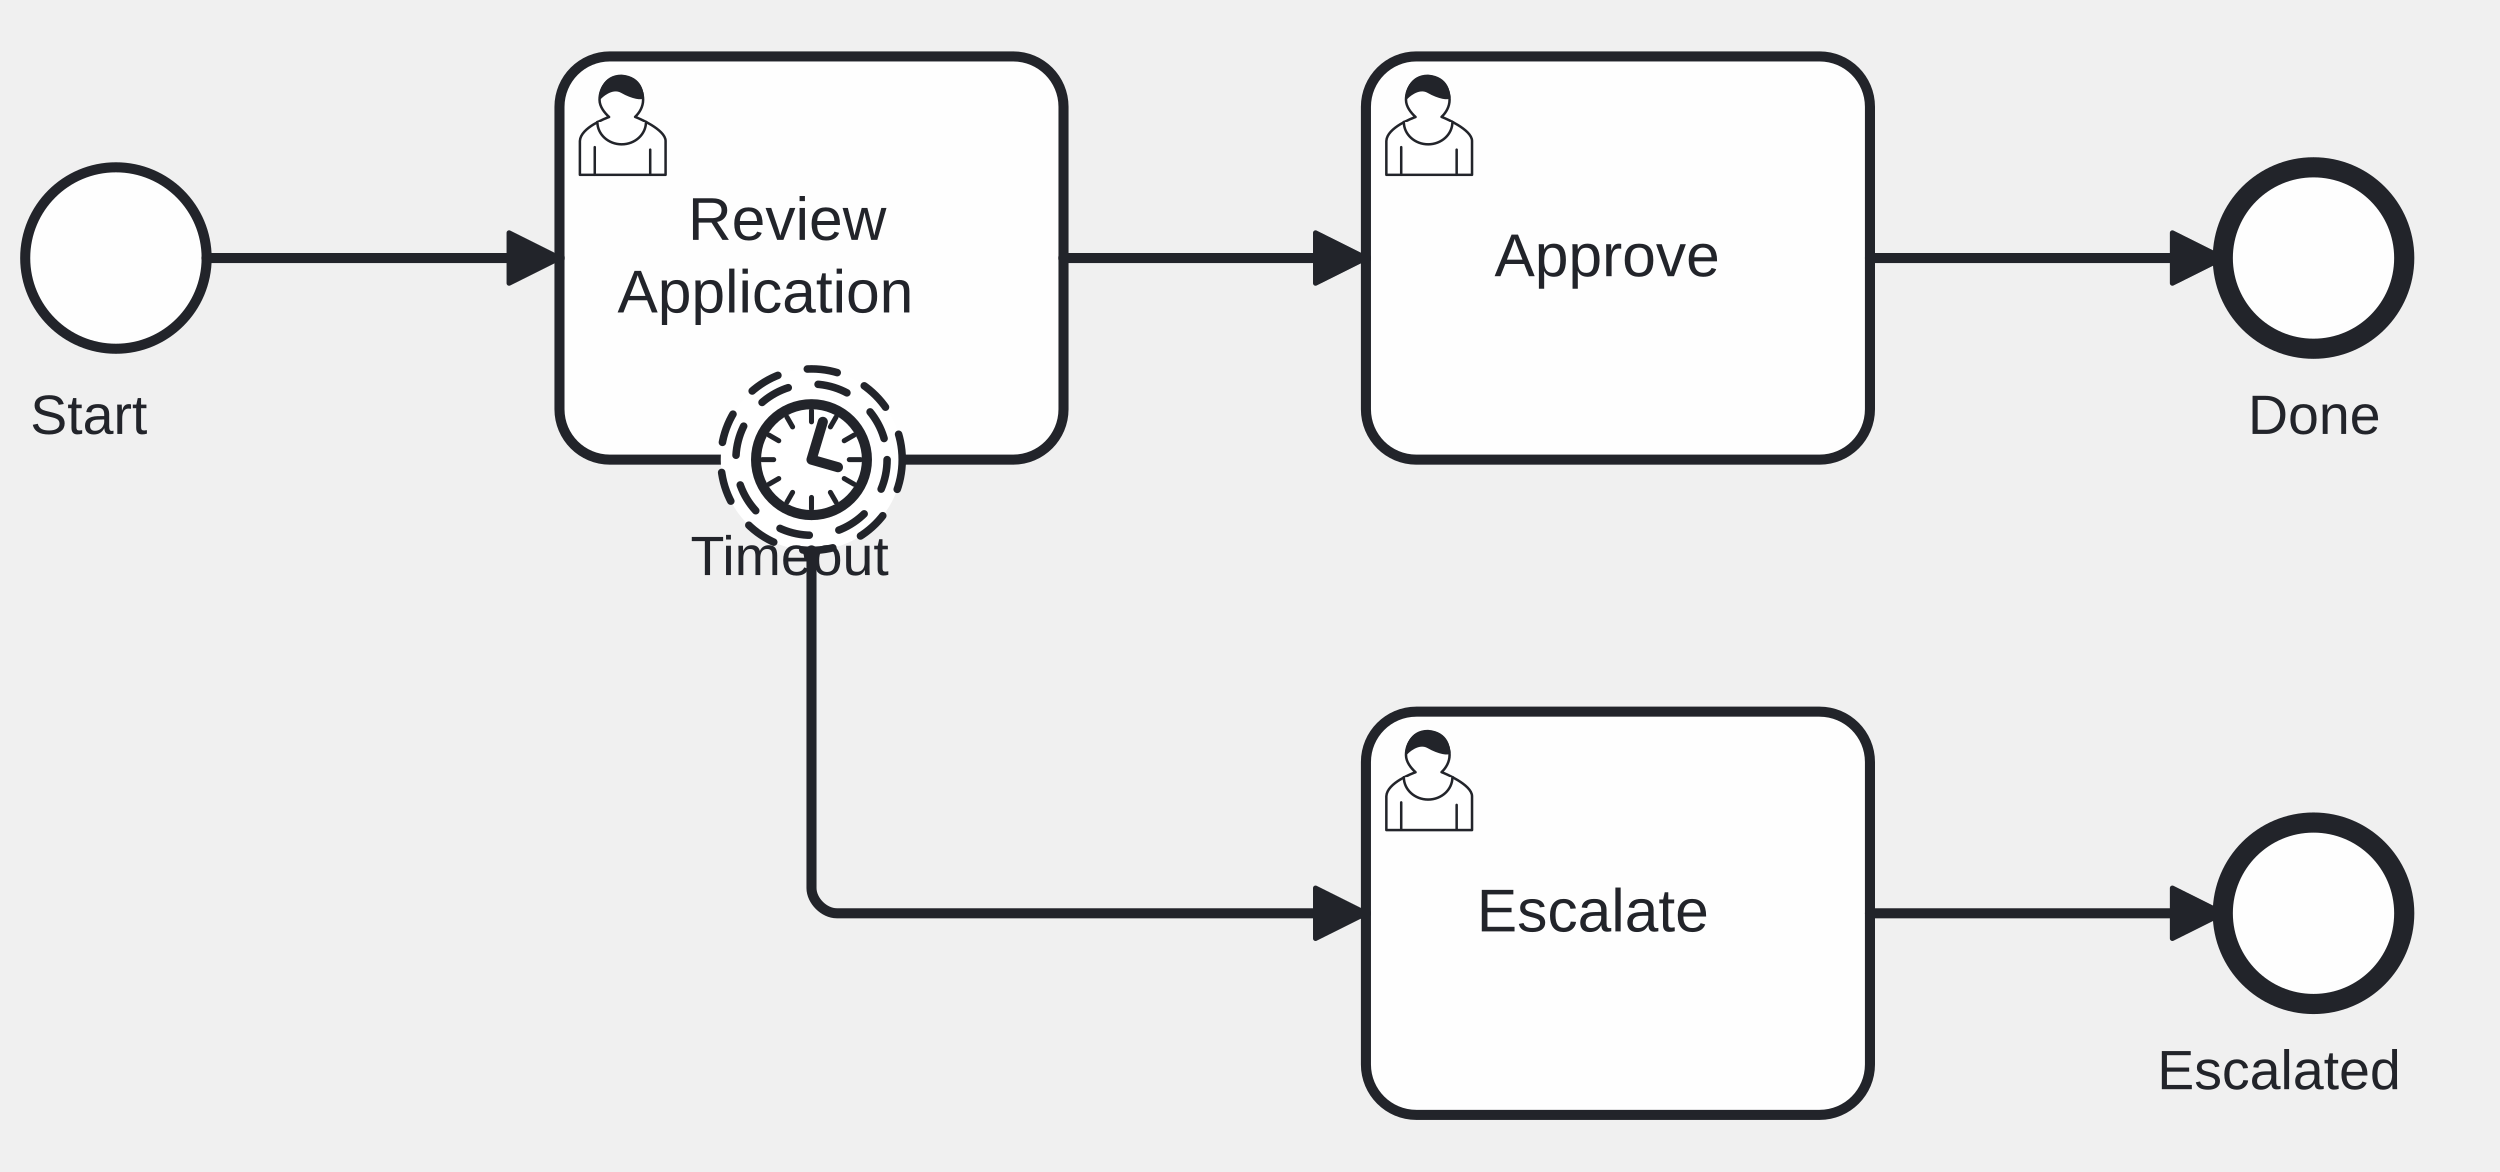
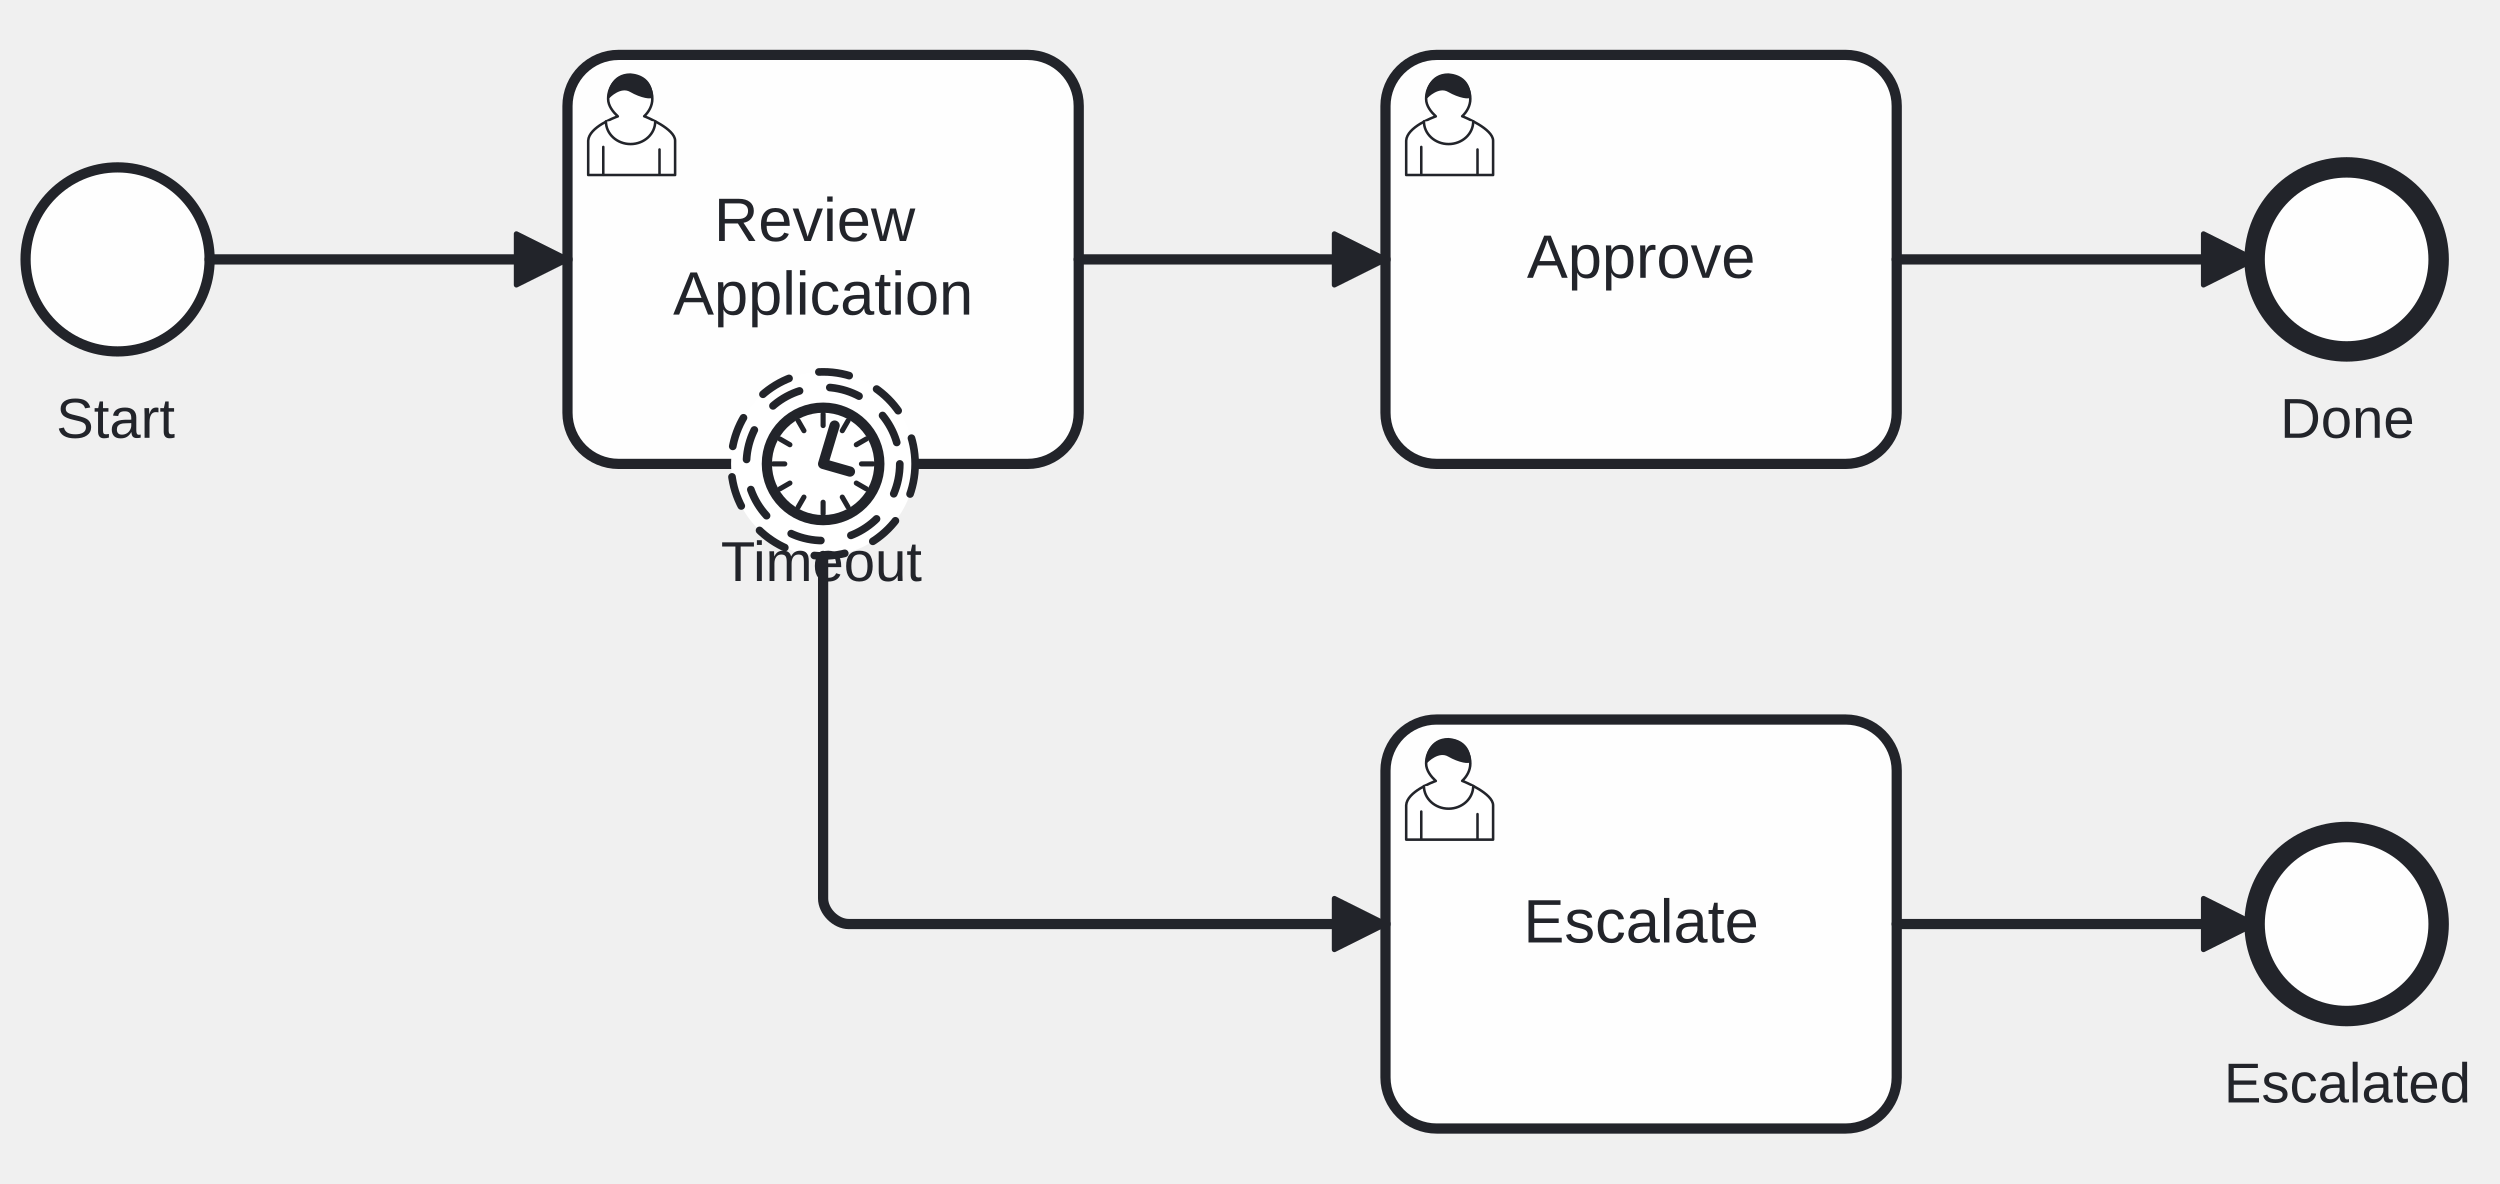
- <svg xmlns="http://www.w3.org/2000/svg" width="683" height="320" viewBox="187 100 496 220" version="1.1">
+ <svg xmlns="http://www.w3.org/2000/svg" width="676" height="320" viewBox="187 100 489 220" version="1.1">
  <g class="djs-group">
    <g class="djs-element djs-shape" data-element-id="Event_1mzoegj" style="display: block;" transform="translate(192, 127)">
      <g class="djs-visual">
        <circle cx="18" cy="18" r="18" style="stroke-linecap: round; stroke-linejoin: round; stroke: hsl(225, 10%, 15%); stroke-width: 2px; fill: white; fill-opacity: 0.95;" />
      </g>
      <rect style="fill: none; stroke-opacity: 0; stroke: white; stroke-width: 15px;" class="djs-hit djs-hit-all" x="0" y="0" width="36" height="36" />
      <circle cx="18" cy="18" r="23" style="fill: none;" class="djs-outline" />
    </g>
  </g>
  <g class="djs-group">
    <g class="djs-element djs-shape" data-element-id="Activity_1betloc" style="display: block;" transform="translate(298, 105)">
      <g class="djs-visual">
        <rect x="0" y="0" width="100" height="80" rx="10" ry="10" style="stroke-linecap: round; stroke-linejoin: round; stroke: hsl(225, 10%, 15%); stroke-width: 2px; fill: white; fill-opacity: 0.95;" />
        <text style="font-family: Arial, sans-serif; font-size: 12px; font-weight: normal; fill: hsl(225, 10%, 15%);" lineHeight="1.2" class="djs-label">
-           <tspan x="25.5" y="36.4">Review </tspan>
-           <tspan x="11.5" y="50.8">Application</tspan>
+           <tspan x="28.664" y="36.4">Review </tspan>
+           <tspan x="20.654" y="50.8">Application</tspan>
        </text>
        <path style="fill: white; stroke-linecap: round; stroke-linejoin: round; stroke: hsl(225, 10%, 15%); stroke-width: 0.5px;" d="m 15,12 c 0.909,-0.845 1.594,-2.049 1.594,-3.385 0,-2.554 -1.805,-4.622 -4.357,-4.622 -2.552,0 -4.288,2.068 -4.288,4.622 0,1.348 0.974,2.562 1.896,3.405 -0.529,0.187 -5.669,2.097 -5.794,4.756 v 6.718 h 17 v -6.718 c 0,-2.298 -5.528,-4.595 -6.051,-4.776 zm -8,6 l 0,5.5 m 11,0 l 0,-5" />
        <path style="fill: white; stroke-linecap: round; stroke-linejoin: round; stroke: hsl(225, 10%, 15%); stroke-width: 0.5px;" d="m 15,12 m 2.162,1.009 c 0,2.447 -2.158,4.431 -4.821,4.431 -2.665,0 -4.822,-1.981 -4.822,-4.431 " />
        <path style="fill: hsl(225, 10%, 15%); stroke-linecap: round; stroke-linejoin: round; stroke: hsl(225, 10%, 15%); stroke-width: 0.5px;" d="m 15,12 m -6.9,-3.80 c 0,0 2.251,-2.358 4.274,-1.177 2.024,1.181 4.221,1.537 4.124,0.965 -0.098,-0.57 -0.117,-3.791 -4.191,-4.136 -3.575,0.001 -4.208,3.367 -4.207,4.348 z" />
      </g>
      <rect style="fill: none; stroke-opacity: 0; stroke: white; stroke-width: 15px;" class="djs-hit djs-hit-all" x="0" y="0" width="100" height="80" />
      <rect x="-5" y="-5" rx="14" width="110" height="90" style="fill: none;" class="djs-outline" />
    </g>
  </g>
  <g class="djs-group">
    <g class="djs-element djs-shape" data-element-id="Event_1d7wnd9" style="display: block;" transform="translate(628, 127)">
      <g class="djs-visual">
        <circle cx="18" cy="18" r="18" style="stroke-linecap: round; stroke-linejoin: round; stroke: hsl(225, 10%, 15%); stroke-width: 4px; fill: white; fill-opacity: 0.95;" />
      </g>
      <rect style="fill: none; stroke-opacity: 0; stroke: white; stroke-width: 15px;" class="djs-hit djs-hit-all" x="0" y="0" width="36" height="36" />
      <circle cx="18" cy="18" r="24" style="fill: none;" class="djs-outline" />
    </g>
  </g>
  <g class="djs-group">
    <g class="djs-element djs-shape" data-element-id="Activity_0af6hcw" style="display: block;" transform="translate(458, 105)">
      <g class="djs-visual">
        <rect x="0" y="0" width="100" height="80" rx="10" ry="10" style="stroke-linecap: round; stroke-linejoin: round; stroke: hsl(225, 10%, 15%); stroke-width: 2px; fill: white; fill-opacity: 0.95;" />
        <text style="font-family: Arial, sans-serif; font-size: 12px; font-weight: normal; fill: hsl(225, 10%, 15%);" lineHeight="1.2" class="djs-label">
-           <tspan x="25.5" y="43.6">Approve</tspan>
+           <tspan x="27.656" y="43.6">Approve</tspan>
        </text>
        <path style="fill: white; stroke-linecap: round; stroke-linejoin: round; stroke: hsl(225, 10%, 15%); stroke-width: 0.5px;" d="m 15,12 c 0.909,-0.845 1.594,-2.049 1.594,-3.385 0,-2.554 -1.805,-4.622 -4.357,-4.622 -2.552,0 -4.288,2.068 -4.288,4.622 0,1.348 0.974,2.562 1.896,3.405 -0.529,0.187 -5.669,2.097 -5.794,4.756 v 6.718 h 17 v -6.718 c 0,-2.298 -5.528,-4.595 -6.051,-4.776 zm -8,6 l 0,5.5 m 11,0 l 0,-5" />
        <path style="fill: white; stroke-linecap: round; stroke-linejoin: round; stroke: hsl(225, 10%, 15%); stroke-width: 0.5px;" d="m 15,12 m 2.162,1.009 c 0,2.447 -2.158,4.431 -4.821,4.431 -2.665,0 -4.822,-1.981 -4.822,-4.431 " />
        <path style="fill: hsl(225, 10%, 15%); stroke-linecap: round; stroke-linejoin: round; stroke: hsl(225, 10%, 15%); stroke-width: 0.5px;" d="m 15,12 m -6.9,-3.80 c 0,0 2.251,-2.358 4.274,-1.177 2.024,1.181 4.221,1.537 4.124,0.965 -0.098,-0.57 -0.117,-3.791 -4.191,-4.136 -3.575,0.001 -4.208,3.367 -4.207,4.348 z" />
      </g>
      <rect style="fill: none; stroke-opacity: 0; stroke: white; stroke-width: 15px;" class="djs-hit djs-hit-all" x="0" y="0" width="100" height="80" />
      <rect x="-5" y="-5" rx="14" width="110" height="90" style="fill: none;" class="djs-outline" />
    </g>
  </g>
  <g class="djs-group">
    <g class="djs-element djs-shape" data-element-id="Activity_1wslow0" style="display: block;" transform="translate(458, 235)">
      <g class="djs-visual">
        <rect x="0" y="0" width="100" height="80" rx="10" ry="10" style="stroke-linecap: round; stroke-linejoin: round; stroke: hsl(225, 10%, 15%); stroke-width: 2px; fill: white; fill-opacity: 0.95;" />
        <text style="font-family: Arial, sans-serif; font-size: 12px; font-weight: normal; fill: hsl(225, 10%, 15%);" lineHeight="1.2" class="djs-label">
-           <tspan x="22" y="43.6">Escalate</tspan>
+           <tspan x="26.99" y="43.6">Escalate</tspan>
        </text>
        <path style="fill: white; stroke-linecap: round; stroke-linejoin: round; stroke: hsl(225, 10%, 15%); stroke-width: 0.5px;" d="m 15,12 c 0.909,-0.845 1.594,-2.049 1.594,-3.385 0,-2.554 -1.805,-4.622 -4.357,-4.622 -2.552,0 -4.288,2.068 -4.288,4.622 0,1.348 0.974,2.562 1.896,3.405 -0.529,0.187 -5.669,2.097 -5.794,4.756 v 6.718 h 17 v -6.718 c 0,-2.298 -5.528,-4.595 -6.051,-4.776 zm -8,6 l 0,5.5 m 11,0 l 0,-5" />
        <path style="fill: white; stroke-linecap: round; stroke-linejoin: round; stroke: hsl(225, 10%, 15%); stroke-width: 0.5px;" d="m 15,12 m 2.162,1.009 c 0,2.447 -2.158,4.431 -4.821,4.431 -2.665,0 -4.822,-1.981 -4.822,-4.431 " />
        <path style="fill: hsl(225, 10%, 15%); stroke-linecap: round; stroke-linejoin: round; stroke: hsl(225, 10%, 15%); stroke-width: 0.5px;" d="m 15,12 m -6.9,-3.80 c 0,0 2.251,-2.358 4.274,-1.177 2.024,1.181 4.221,1.537 4.124,0.965 -0.098,-0.57 -0.117,-3.791 -4.191,-4.136 -3.575,0.001 -4.208,3.367 -4.207,4.348 z" />
      </g>
      <rect style="fill: none; stroke-opacity: 0; stroke: white; stroke-width: 15px;" class="djs-hit djs-hit-all" x="0" y="0" width="100" height="80" />
      <rect x="-5" y="-5" rx="14" width="110" height="90" style="fill: none;" class="djs-outline" />
    </g>
  </g>
  <g class="djs-group">
    <g class="djs-element djs-shape" data-element-id="Event_0tvw53g" style="display: block;" transform="translate(628, 257)">
      <g class="djs-visual">
        <circle cx="18" cy="18" r="18" style="stroke-linecap: round; stroke-linejoin: round; stroke: hsl(225, 10%, 15%); stroke-width: 4px; fill: white; fill-opacity: 0.95;" />
      </g>
      <rect style="fill: none; stroke-opacity: 0; stroke: white; stroke-width: 15px;" class="djs-hit djs-hit-all" x="0" y="0" width="36" height="36" />
      <circle cx="18" cy="18" r="24" style="fill: none;" class="djs-outline" />
    </g>
  </g>
  <g class="djs-group">
    <g class="djs-element djs-shape" data-element-id="Event_1w9t4mj" style="display: block;" transform="translate(330, 167)">
      <g class="djs-visual">
        <circle cx="18" cy="18" r="18" style="stroke-linecap: round; stroke-linejoin: round; stroke: hsl(225, 10%, 15%); stroke-width: 1.5px; fill: white; fill-opacity: 1; stroke-dasharray: 6;" />
        <circle cx="18" cy="18" r="15" style="stroke-linecap: round; stroke-linejoin: round; stroke: hsl(225, 10%, 15%); stroke-width: 1.5px; fill: none; fill-opacity: 1; stroke-dasharray: 6;" />
        <circle cx="18" cy="18" r="11" style="stroke-linecap: round; stroke-linejoin: round; stroke: hsl(225, 10%, 15%); stroke-width: 2px; fill: white;" />
        <path style="fill: none; stroke-linecap: round; stroke-linejoin: round; stroke: hsl(225, 10%, 15%); stroke-width: 2px;" d="M 18,18 l 2.25,-7.5 m -2.25,7.5 l 5.25,1.5 " />
        <path style="fill: none; stroke-linecap: round; stroke-linejoin: round; stroke: hsl(225, 10%, 15%); stroke-width: 1px;" transform="rotate(0,18,18)" d="M 18,18 m 0,7.5 l -0,2.25 " />
        <path style="fill: none; stroke-linecap: round; stroke-linejoin: round; stroke: hsl(225, 10%, 15%); stroke-width: 1px;" transform="rotate(30,18,18)" d="M 18,18 m 0,7.5 l -0,2.25 " />
        <path style="fill: none; stroke-linecap: round; stroke-linejoin: round; stroke: hsl(225, 10%, 15%); stroke-width: 1px;" transform="rotate(60,18,18)" d="M 18,18 m 0,7.5 l -0,2.25 " />
        <path style="fill: none; stroke-linecap: round; stroke-linejoin: round; stroke: hsl(225, 10%, 15%); stroke-width: 1px;" transform="rotate(90,18,18)" d="M 18,18 m 0,7.5 l -0,2.25 " />
        <path style="fill: none; stroke-linecap: round; stroke-linejoin: round; stroke: hsl(225, 10%, 15%); stroke-width: 1px;" transform="rotate(120,18,18)" d="M 18,18 m 0,7.5 l -0,2.25 " />
        <path style="fill: none; stroke-linecap: round; stroke-linejoin: round; stroke: hsl(225, 10%, 15%); stroke-width: 1px;" transform="rotate(150,18,18)" d="M 18,18 m 0,7.5 l -0,2.25 " />
        <path style="fill: none; stroke-linecap: round; stroke-linejoin: round; stroke: hsl(225, 10%, 15%); stroke-width: 1px;" transform="rotate(180,18,18)" d="M 18,18 m 0,7.5 l -0,2.25 " />
        <path style="fill: none; stroke-linecap: round; stroke-linejoin: round; stroke: hsl(225, 10%, 15%); stroke-width: 1px;" transform="rotate(210,18,18)" d="M 18,18 m 0,7.5 l -0,2.25 " />
        <path style="fill: none; stroke-linecap: round; stroke-linejoin: round; stroke: hsl(225, 10%, 15%); stroke-width: 1px;" transform="rotate(240,18,18)" d="M 18,18 m 0,7.5 l -0,2.25 " />
        <path style="fill: none; stroke-linecap: round; stroke-linejoin: round; stroke: hsl(225, 10%, 15%); stroke-width: 1px;" transform="rotate(270,18,18)" d="M 18,18 m 0,7.5 l -0,2.25 " />
        <path style="fill: none; stroke-linecap: round; stroke-linejoin: round; stroke: hsl(225, 10%, 15%); stroke-width: 1px;" transform="rotate(300,18,18)" d="M 18,18 m 0,7.5 l -0,2.25 " />
        <path style="fill: none; stroke-linecap: round; stroke-linejoin: round; stroke: hsl(225, 10%, 15%); stroke-width: 1px;" transform="rotate(330,18,18)" d="M 18,18 m 0,7.5 l -0,2.25 " />
      </g>
      <rect style="fill: none; stroke-opacity: 0; stroke: white; stroke-width: 15px;" class="djs-hit djs-hit-all" x="0" y="0" width="36" height="36" />
      <circle cx="18" cy="18" r="23" style="fill: none;" class="djs-outline" />
    </g>
  </g>
  <g class="djs-group">
    <g class="djs-element djs-connection" data-element-id="Flow_0wrdu82" style="display: block;">
      <g class="djs-visual">
        <defs>
-           <marker id="marker-cbdrq5hxwesh0ybk5q9208tgq" viewBox="0 0 20 20" refX="11" refY="10" markerWidth="10" markerHeight="10" orient="auto">
-             <path d="M 1 5 L 11 10 L 1 15 Z" style="stroke-linecap: round; stroke-linejoin: round; stroke: hsl(225, 10%, 15%); stroke-width: 1px; fill: hsl(225, 10%, 15%);" />
-           </marker>
-         </defs>
-         <path style="fill: none; stroke-linecap: round; stroke-linejoin: round; stroke: hsl(225, 10%, 15%); stroke-width: 2px; marker-end: url(#marker-cbdrq5hxwesh0ybk5q9208tgq);" data-corner-radius="5" d="M228,145L298,145" />
+           <marker id="marker-580viq60yblsrt0llnlpc3b2l" viewBox="0 0 20 20" refX="11" refY="10" markerWidth="10" markerHeight="10" orient="auto">
+             <path d="M 1 5 L 11 10 L 1 15 Z" style="stroke-linecap: round; stroke-linejoin: round; stroke: hsl(225, 10%, 15%); stroke-width: 1px; fill: hsl(225, 10%, 15%);" />
+           </marker>
+         </defs>
+         <path style="fill: none; stroke-linecap: round; stroke-linejoin: round; stroke: hsl(225, 10%, 15%); stroke-width: 2px; marker-end: url(#marker-580viq60yblsrt0llnlpc3b2l);" data-corner-radius="5" d="M228,145L298,145" />
      </g>
      <path d="M228,145L298,145" style="fill: none; stroke-opacity: 0; stroke: white; stroke-width: 15px;" class="djs-hit djs-hit-stroke" />
      <rect x="223" y="140" rx="4" width="80" height="10" style="fill: none;" class="djs-outline" />
    </g>
  </g>
  <g class="djs-group">
    <g class="djs-element djs-connection" data-element-id="Flow_1idcia8" style="display: block;">
      <g class="djs-visual">
        <defs>
-           <marker id="marker-8bjtmiy6mi01drrn0r88kzfan" viewBox="0 0 20 20" refX="11" refY="10" markerWidth="10" markerHeight="10" orient="auto">
-             <path d="M 1 5 L 11 10 L 1 15 Z" style="stroke-linecap: round; stroke-linejoin: round; stroke: hsl(225, 10%, 15%); stroke-width: 1px; fill: hsl(225, 10%, 15%);" />
-           </marker>
-         </defs>
-         <path style="fill: none; stroke-linecap: round; stroke-linejoin: round; stroke: hsl(225, 10%, 15%); stroke-width: 2px; marker-end: url(#marker-8bjtmiy6mi01drrn0r88kzfan);" data-corner-radius="5" d="M398,145L458,145" />
+           <marker id="marker-carv98hjoy58nyhsf8tpod866" viewBox="0 0 20 20" refX="11" refY="10" markerWidth="10" markerHeight="10" orient="auto">
+             <path d="M 1 5 L 11 10 L 1 15 Z" style="stroke-linecap: round; stroke-linejoin: round; stroke: hsl(225, 10%, 15%); stroke-width: 1px; fill: hsl(225, 10%, 15%);" />
+           </marker>
+         </defs>
+         <path style="fill: none; stroke-linecap: round; stroke-linejoin: round; stroke: hsl(225, 10%, 15%); stroke-width: 2px; marker-end: url(#marker-carv98hjoy58nyhsf8tpod866);" data-corner-radius="5" d="M398,145L458,145" />
      </g>
      <path d="M398,145L458,145" style="fill: none; stroke-opacity: 0; stroke: white; stroke-width: 15px;" class="djs-hit djs-hit-stroke" />
      <rect x="393" y="140" rx="4" width="70" height="10" style="fill: none;" class="djs-outline" />
    </g>
  </g>
  <g class="djs-group">
    <g class="djs-element djs-connection" data-element-id="Flow_17yzi6f" style="display: block;">
      <g class="djs-visual">
        <defs>
-           <marker id="marker-3ltgjl9cnpyllxenbw5np8tuq" viewBox="0 0 20 20" refX="11" refY="10" markerWidth="10" markerHeight="10" orient="auto">
-             <path d="M 1 5 L 11 10 L 1 15 Z" style="stroke-linecap: round; stroke-linejoin: round; stroke: hsl(225, 10%, 15%); stroke-width: 1px; fill: hsl(225, 10%, 15%);" />
-           </marker>
-         </defs>
-         <path style="fill: none; stroke-linecap: round; stroke-linejoin: round; stroke: hsl(225, 10%, 15%); stroke-width: 2px; marker-end: url(#marker-3ltgjl9cnpyllxenbw5np8tuq);" data-corner-radius="5" d="M558,145L628,145" />
+           <marker id="marker-8zhw5tiia10it6hbr4x5s0rft" viewBox="0 0 20 20" refX="11" refY="10" markerWidth="10" markerHeight="10" orient="auto">
+             <path d="M 1 5 L 11 10 L 1 15 Z" style="stroke-linecap: round; stroke-linejoin: round; stroke: hsl(225, 10%, 15%); stroke-width: 1px; fill: hsl(225, 10%, 15%);" />
+           </marker>
+         </defs>
+         <path style="fill: none; stroke-linecap: round; stroke-linejoin: round; stroke: hsl(225, 10%, 15%); stroke-width: 2px; marker-end: url(#marker-8zhw5tiia10it6hbr4x5s0rft);" data-corner-radius="5" d="M558,145L628,145" />
      </g>
      <path d="M558,145L628,145" style="fill: none; stroke-opacity: 0; stroke: white; stroke-width: 15px;" class="djs-hit djs-hit-stroke" />
      <rect x="553" y="140" rx="4" width="80" height="10" style="fill: none;" class="djs-outline" />
    </g>
  </g>
  <g class="djs-group">
    <g class="djs-element djs-connection" data-element-id="Flow_07ye61t" style="display: block;">
      <g class="djs-visual">
        <defs>
-           <marker id="marker-ehiepomfhr1smqnjjr0e92irl" viewBox="0 0 20 20" refX="11" refY="10" markerWidth="10" markerHeight="10" orient="auto">
-             <path d="M 1 5 L 11 10 L 1 15 Z" style="stroke-linecap: round; stroke-linejoin: round; stroke: hsl(225, 10%, 15%); stroke-width: 1px; fill: hsl(225, 10%, 15%);" />
-           </marker>
-         </defs>
-         <path style="fill: none; stroke-linecap: round; stroke-linejoin: round; stroke: hsl(225, 10%, 15%); stroke-width: 2px; marker-end: url(#marker-ehiepomfhr1smqnjjr0e92irl);" data-corner-radius="5" d="M348,203L348,270C348,272.5,350.5,275,353,275L458,275" />
+           <marker id="marker-8awgp49o8rph17zx0ruotk4qn" viewBox="0 0 20 20" refX="11" refY="10" markerWidth="10" markerHeight="10" orient="auto">
+             <path d="M 1 5 L 11 10 L 1 15 Z" style="stroke-linecap: round; stroke-linejoin: round; stroke: hsl(225, 10%, 15%); stroke-width: 1px; fill: hsl(225, 10%, 15%);" />
+           </marker>
+         </defs>
+         <path style="fill: none; stroke-linecap: round; stroke-linejoin: round; stroke: hsl(225, 10%, 15%); stroke-width: 2px; marker-end: url(#marker-8awgp49o8rph17zx0ruotk4qn);" data-corner-radius="5" d="M348,203L348,270C348,272.5,350.5,275,353,275L458,275" />
      </g>
      <path d="M348,203L348,275L458,275" style="fill: none; stroke-opacity: 0; stroke: white; stroke-width: 15px;" class="djs-hit djs-hit-stroke" />
      <rect x="343" y="198" rx="4" width="120" height="82" style="fill: none;" class="djs-outline" />
    </g>
  </g>
  <g class="djs-group">
    <g class="djs-element djs-connection" data-element-id="Flow_01lbwye" style="display: block;">
      <g class="djs-visual">
        <defs>
-           <marker id="marker-1ytakpzu3qca2ho5lrt1jx67j" viewBox="0 0 20 20" refX="11" refY="10" markerWidth="10" markerHeight="10" orient="auto">
-             <path d="M 1 5 L 11 10 L 1 15 Z" style="stroke-linecap: round; stroke-linejoin: round; stroke: hsl(225, 10%, 15%); stroke-width: 1px; fill: hsl(225, 10%, 15%);" />
-           </marker>
-         </defs>
-         <path style="fill: none; stroke-linecap: round; stroke-linejoin: round; stroke: hsl(225, 10%, 15%); stroke-width: 2px; marker-end: url(#marker-1ytakpzu3qca2ho5lrt1jx67j);" data-corner-radius="5" d="M558,275L628,275" />
+           <marker id="marker-0fuf3bwfszvdaw1a9c62iv8so" viewBox="0 0 20 20" refX="11" refY="10" markerWidth="10" markerHeight="10" orient="auto">
+             <path d="M 1 5 L 11 10 L 1 15 Z" style="stroke-linecap: round; stroke-linejoin: round; stroke: hsl(225, 10%, 15%); stroke-width: 1px; fill: hsl(225, 10%, 15%);" />
+           </marker>
+         </defs>
+         <path style="fill: none; stroke-linecap: round; stroke-linejoin: round; stroke: hsl(225, 10%, 15%); stroke-width: 2px; marker-end: url(#marker-0fuf3bwfszvdaw1a9c62iv8so);" data-corner-radius="5" d="M558,275L628,275" />
      </g>
      <path d="M558,275L628,275" style="fill: none; stroke-opacity: 0; stroke: white; stroke-width: 15px;" class="djs-hit djs-hit-stroke" />
      <rect x="553" y="270" rx="4" width="80" height="10" style="fill: none;" class="djs-outline" />
    </g>
  </g>
  <g class="djs-group">
-     <g class="djs-element djs-shape" data-element-id="Event_1mzoegj_label" style="display: block;" transform="translate(193, 170)">
+     <g class="djs-element djs-shape" data-element-id="Event_1mzoegj_label" style="display: block;" transform="translate(198, 170)">
      <g class="djs-visual">
        <text style="font-family: Arial, sans-serif; font-size: 11px; font-weight: normal; fill: hsl(225, 10%, 15%);" lineHeight="1.2" class="djs-label">
          <tspan x="0" y="9.9">Start</tspan>
        </text>
      </g>
-       <rect style="fill: none; stroke-opacity: 0; stroke: white; stroke-width: 15px;" class="djs-hit djs-hit-all" x="0" y="0" width="35" height="14" />
-       <rect x="-5" y="-5" rx="4" width="45" height="24" style="fill: none;" class="djs-outline" />
+       <rect style="fill: none; stroke-opacity: 0; stroke: white; stroke-width: 15px;" class="djs-hit djs-hit-all" x="0" y="0" width="24" height="14" />
+       <rect x="-5" y="-5" rx="4" width="34" height="24" style="fill: none;" class="djs-outline" />
    </g>
  </g>
  <g class="djs-group">
    <g class="djs-element djs-shape" data-element-id="Event_1d7wnd9_label" style="display: block;" transform="translate(633, 170)">
      <g class="djs-visual">
        <text style="font-family: Arial, sans-serif; font-size: 11px; font-weight: normal; fill: hsl(225, 10%, 15%);" lineHeight="1.2" class="djs-label">
          <tspan x="0" y="9.9">Done</tspan>
        </text>
      </g>
-       <rect style="fill: none; stroke-opacity: 0; stroke: white; stroke-width: 15px;" class="djs-hit djs-hit-all" x="0" y="0" width="28" height="14" />
-       <rect x="-5" y="-5" rx="4" width="38" height="24" style="fill: none;" class="djs-outline" />
-     </g>
-   </g>
-   <g class="djs-group">
-     <g class="djs-element djs-shape" data-element-id="Event_0tvw53g_label" style="display: block;" transform="translate(615, 300)">
+       <rect style="fill: none; stroke-opacity: 0; stroke: white; stroke-width: 15px;" class="djs-hit djs-hit-all" x="0" y="0" width="27" height="14" />
+       <rect x="-5" y="-5" rx="4" width="37" height="24" style="fill: none;" class="djs-outline" />
+     </g>
+   </g>
+   <g class="djs-group">
+     <g class="djs-element djs-shape" data-element-id="Event_0tvw53g_label" style="display: block;" transform="translate(622, 300)">
      <g class="djs-visual">
        <text style="font-family: Arial, sans-serif; font-size: 11px; font-weight: normal; fill: hsl(225, 10%, 15%);" lineHeight="1.2" class="djs-label">
          <tspan x="0" y="9.9">Escalated</tspan>
-         </text>
-       </g>
-       <rect style="fill: none; stroke-opacity: 0; stroke: white; stroke-width: 15px;" class="djs-hit djs-hit-all" x="0" y="0" width="63" height="14" />
-       <rect x="-5" y="-5" rx="4" width="73" height="24" style="fill: none;" class="djs-outline" />
-     </g>
-   </g>
-   <g class="djs-group">
-     <g class="djs-element djs-shape" data-element-id="Event_1w9t4mj_label" style="display: block;" transform="translate(324, 198)">
-       <g class="djs-visual">
-         <text style="font-family: Arial, sans-serif; font-size: 11px; font-weight: normal; fill: hsl(225, 10%, 15%);" lineHeight="1.2" class="djs-label">
-           <tspan x="0" y="9.9">Timeout</tspan>
        </text>
      </g>
      <rect style="fill: none; stroke-opacity: 0; stroke: white; stroke-width: 15px;" class="djs-hit djs-hit-all" x="0" y="0" width="49" height="14" />
      <rect x="-5" y="-5" rx="4" width="59" height="24" style="fill: none;" class="djs-outline" />
    </g>
  </g>
+   <g class="djs-group">
+     <g class="djs-element djs-shape" data-element-id="Event_1w9t4mj_label" style="display: block;" transform="translate(328, 198)">
+       <g class="djs-visual">
+         <text style="font-family: Arial, sans-serif; font-size: 11px; font-weight: normal; fill: hsl(225, 10%, 15%);" lineHeight="1.2" class="djs-label">
+           <tspan x="0" y="9.9">Timeout</tspan>
+         </text>
+       </g>
+       <rect style="fill: none; stroke-opacity: 0; stroke: white; stroke-width: 15px;" class="djs-hit djs-hit-all" x="0" y="0" width="40" height="14" />
+       <rect x="-5" y="-5" rx="4" width="50" height="24" style="fill: none;" class="djs-outline" />
+     </g>
+   </g>
</svg>
